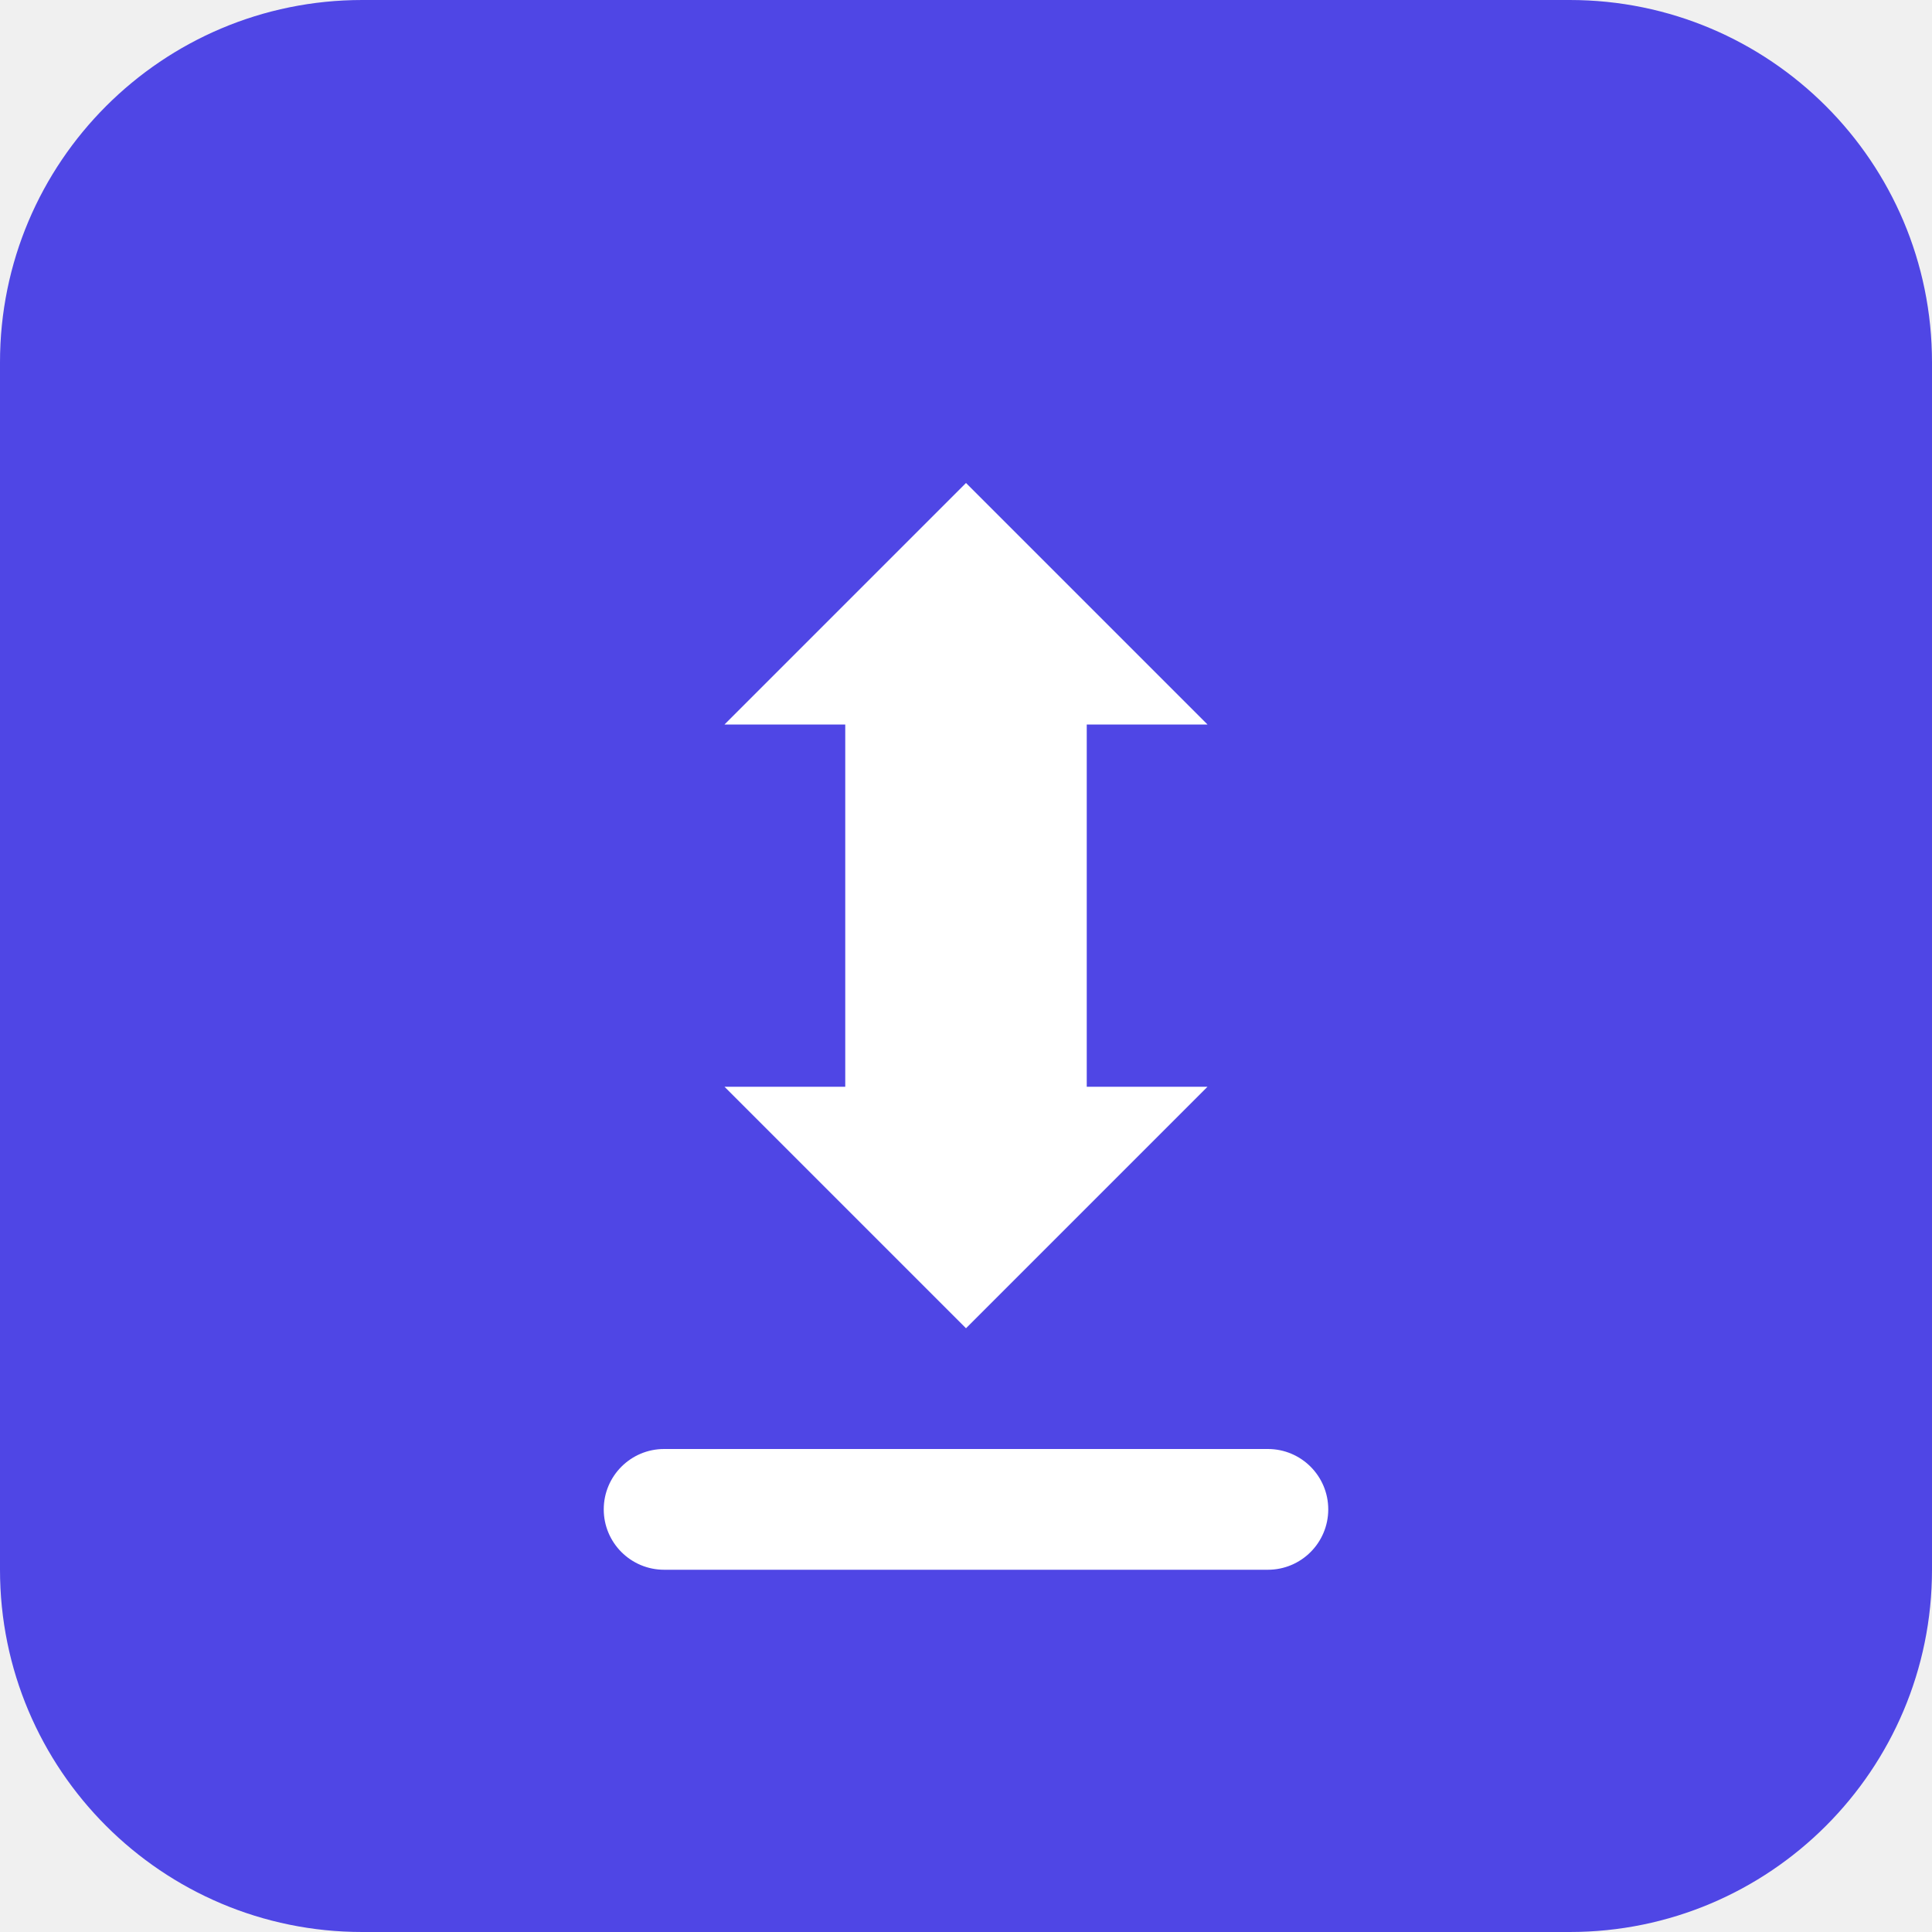
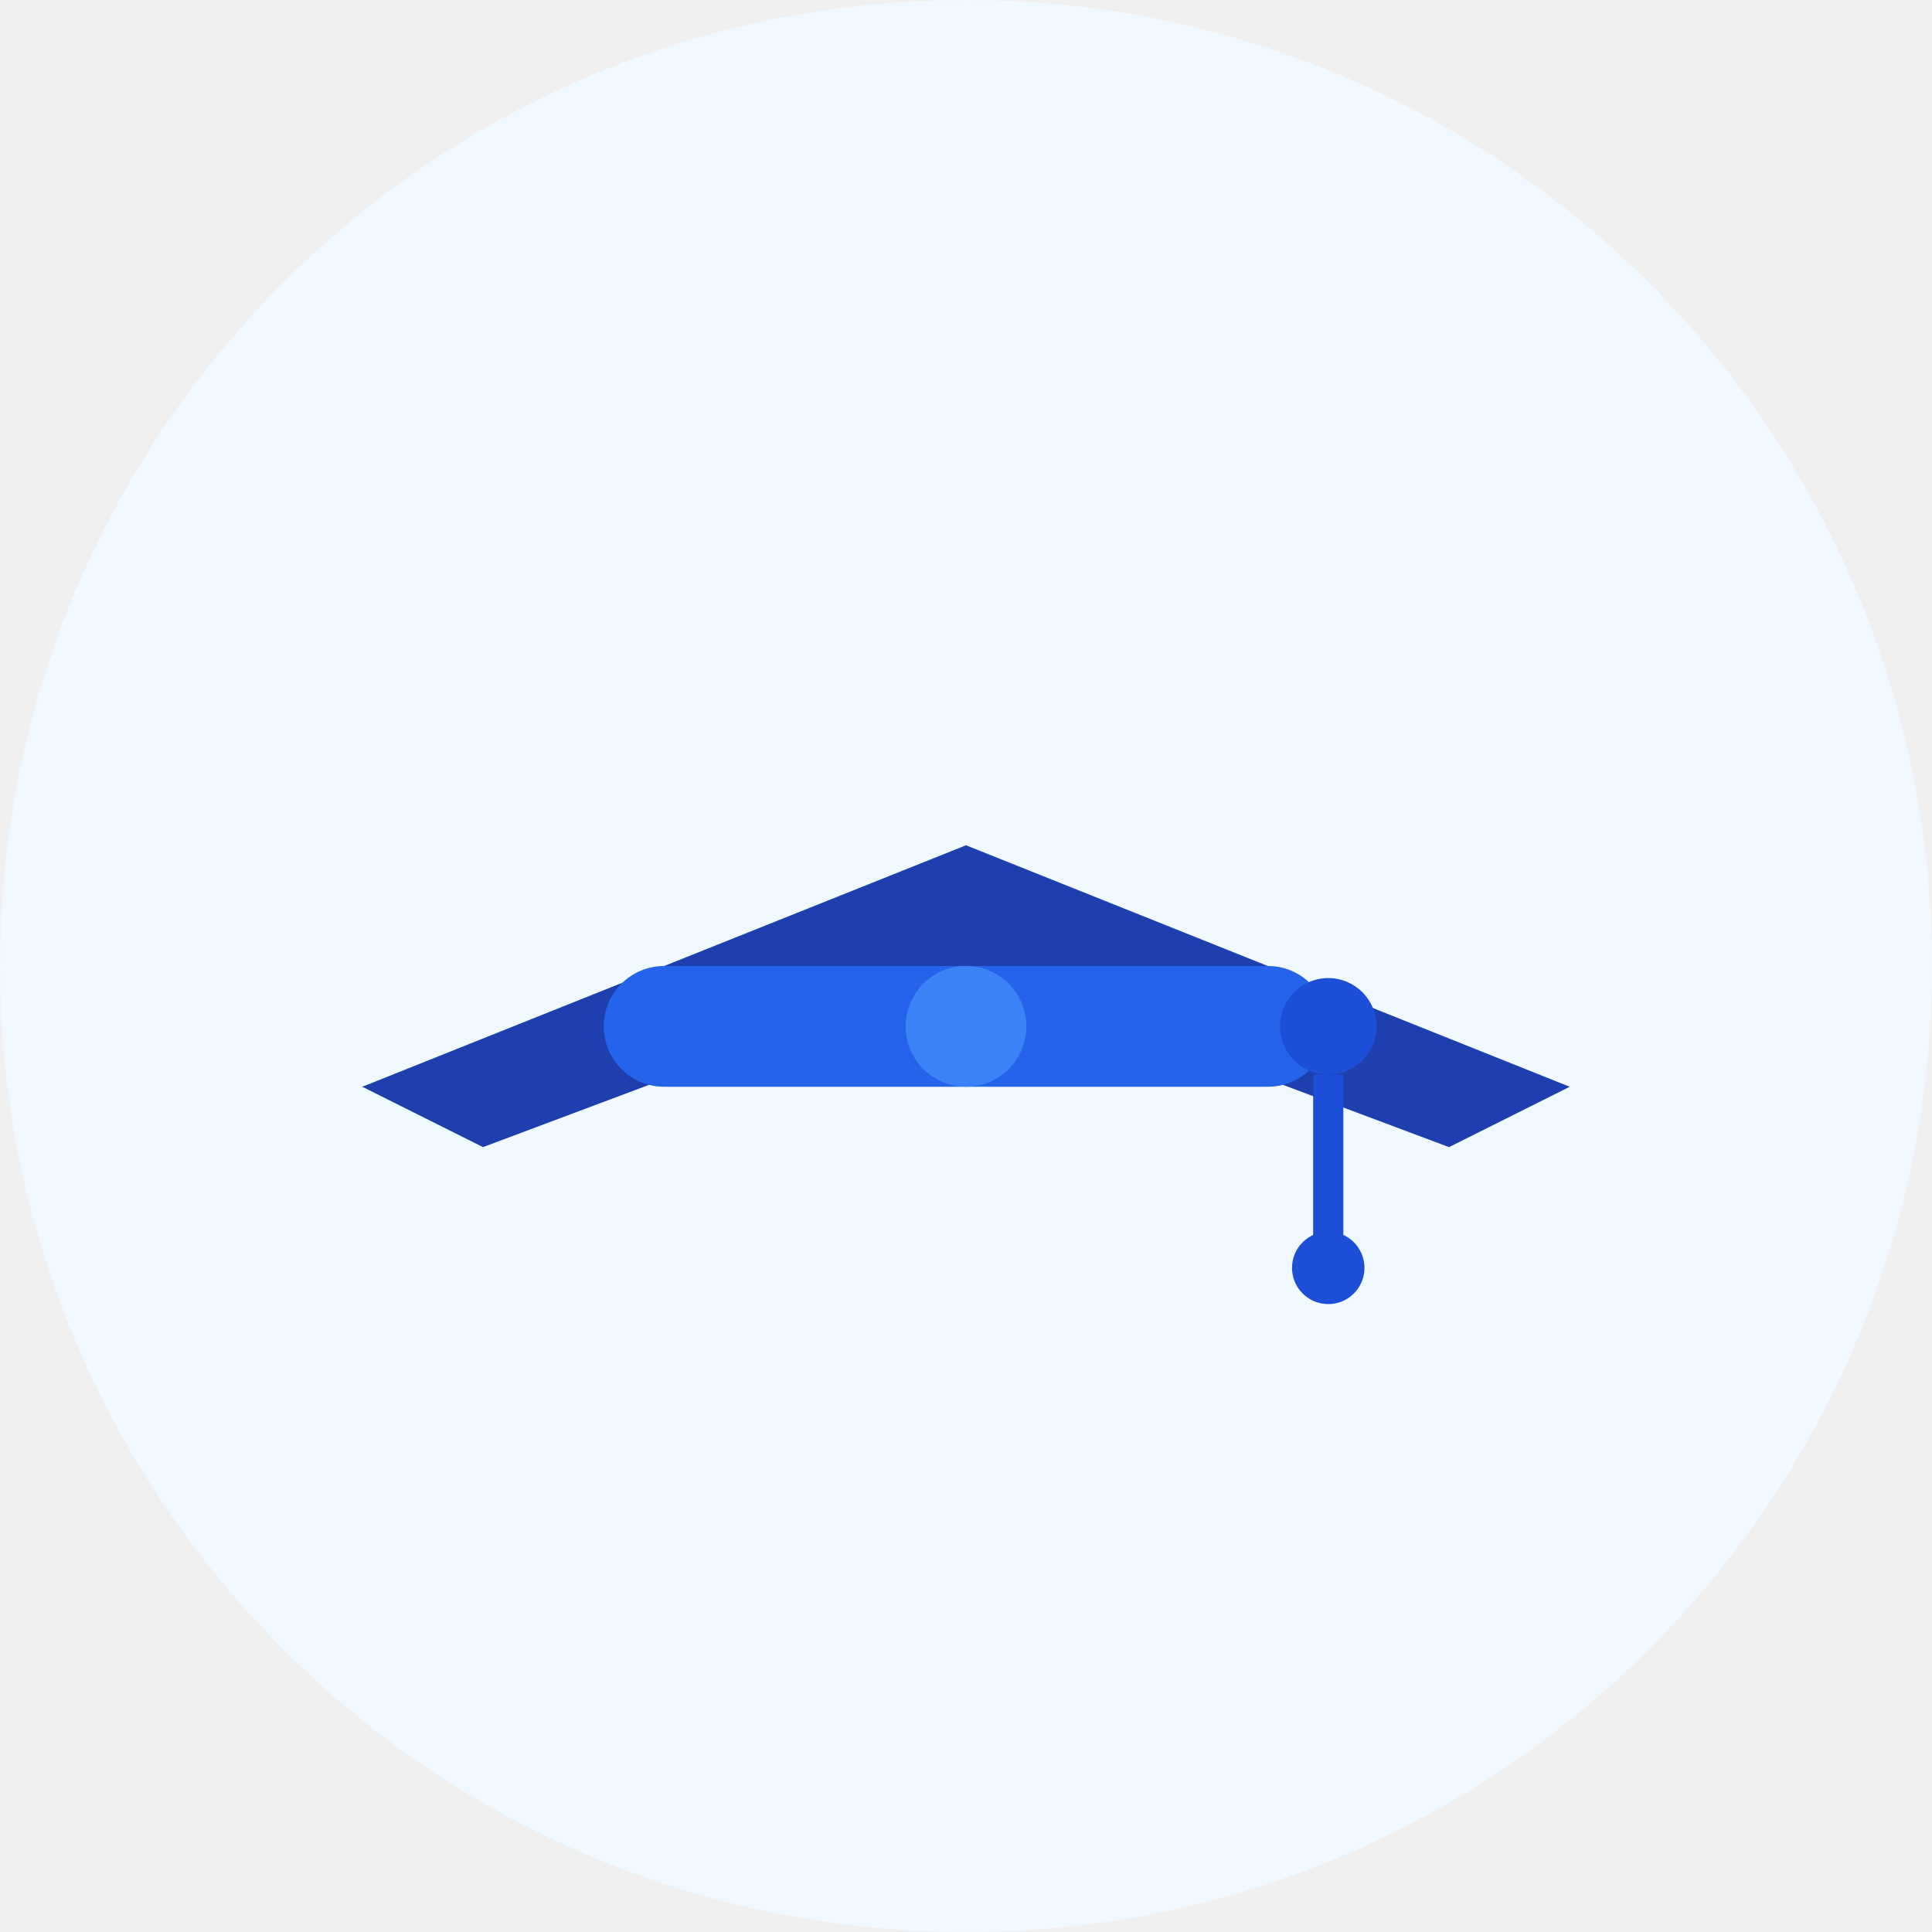
<svg xmlns="http://www.w3.org/2000/svg" width="32" height="32" viewBox="0 0 32 32" fill="none">
-   <rect width="32" height="32" rx="6" fill="#4F46E5" />
-   <path d="M16 8L20 12H18V18H20L16 22L12 18H14V12H12L16 8Z" fill="white" />
-   <rect x="10" y="24" width="12" height="2" rx="1" fill="white" />
+   <circle cx="16" cy="16" r="16" fill="#f0f9ff" />
+   <path d="M6 18L16 14L26 18L24 19L16 16L8 19L6 18Z" fill="#1e40af" />
+   <rect x="10" y="16" width="12" height="2" rx="1" fill="#2563eb" />
+   <circle cx="22" cy="17" r="0.8" fill="#1d4ed8" />
+   <line x1="22" y1="17.8" x2="22" y2="21" stroke="#1d4ed8" stroke-width="0.5" />
+   <circle cx="22" cy="21" r="0.6" fill="#1d4ed8" />
+   <circle cx="16" cy="17" r="1" fill="#3b82f6" />
</svg>
